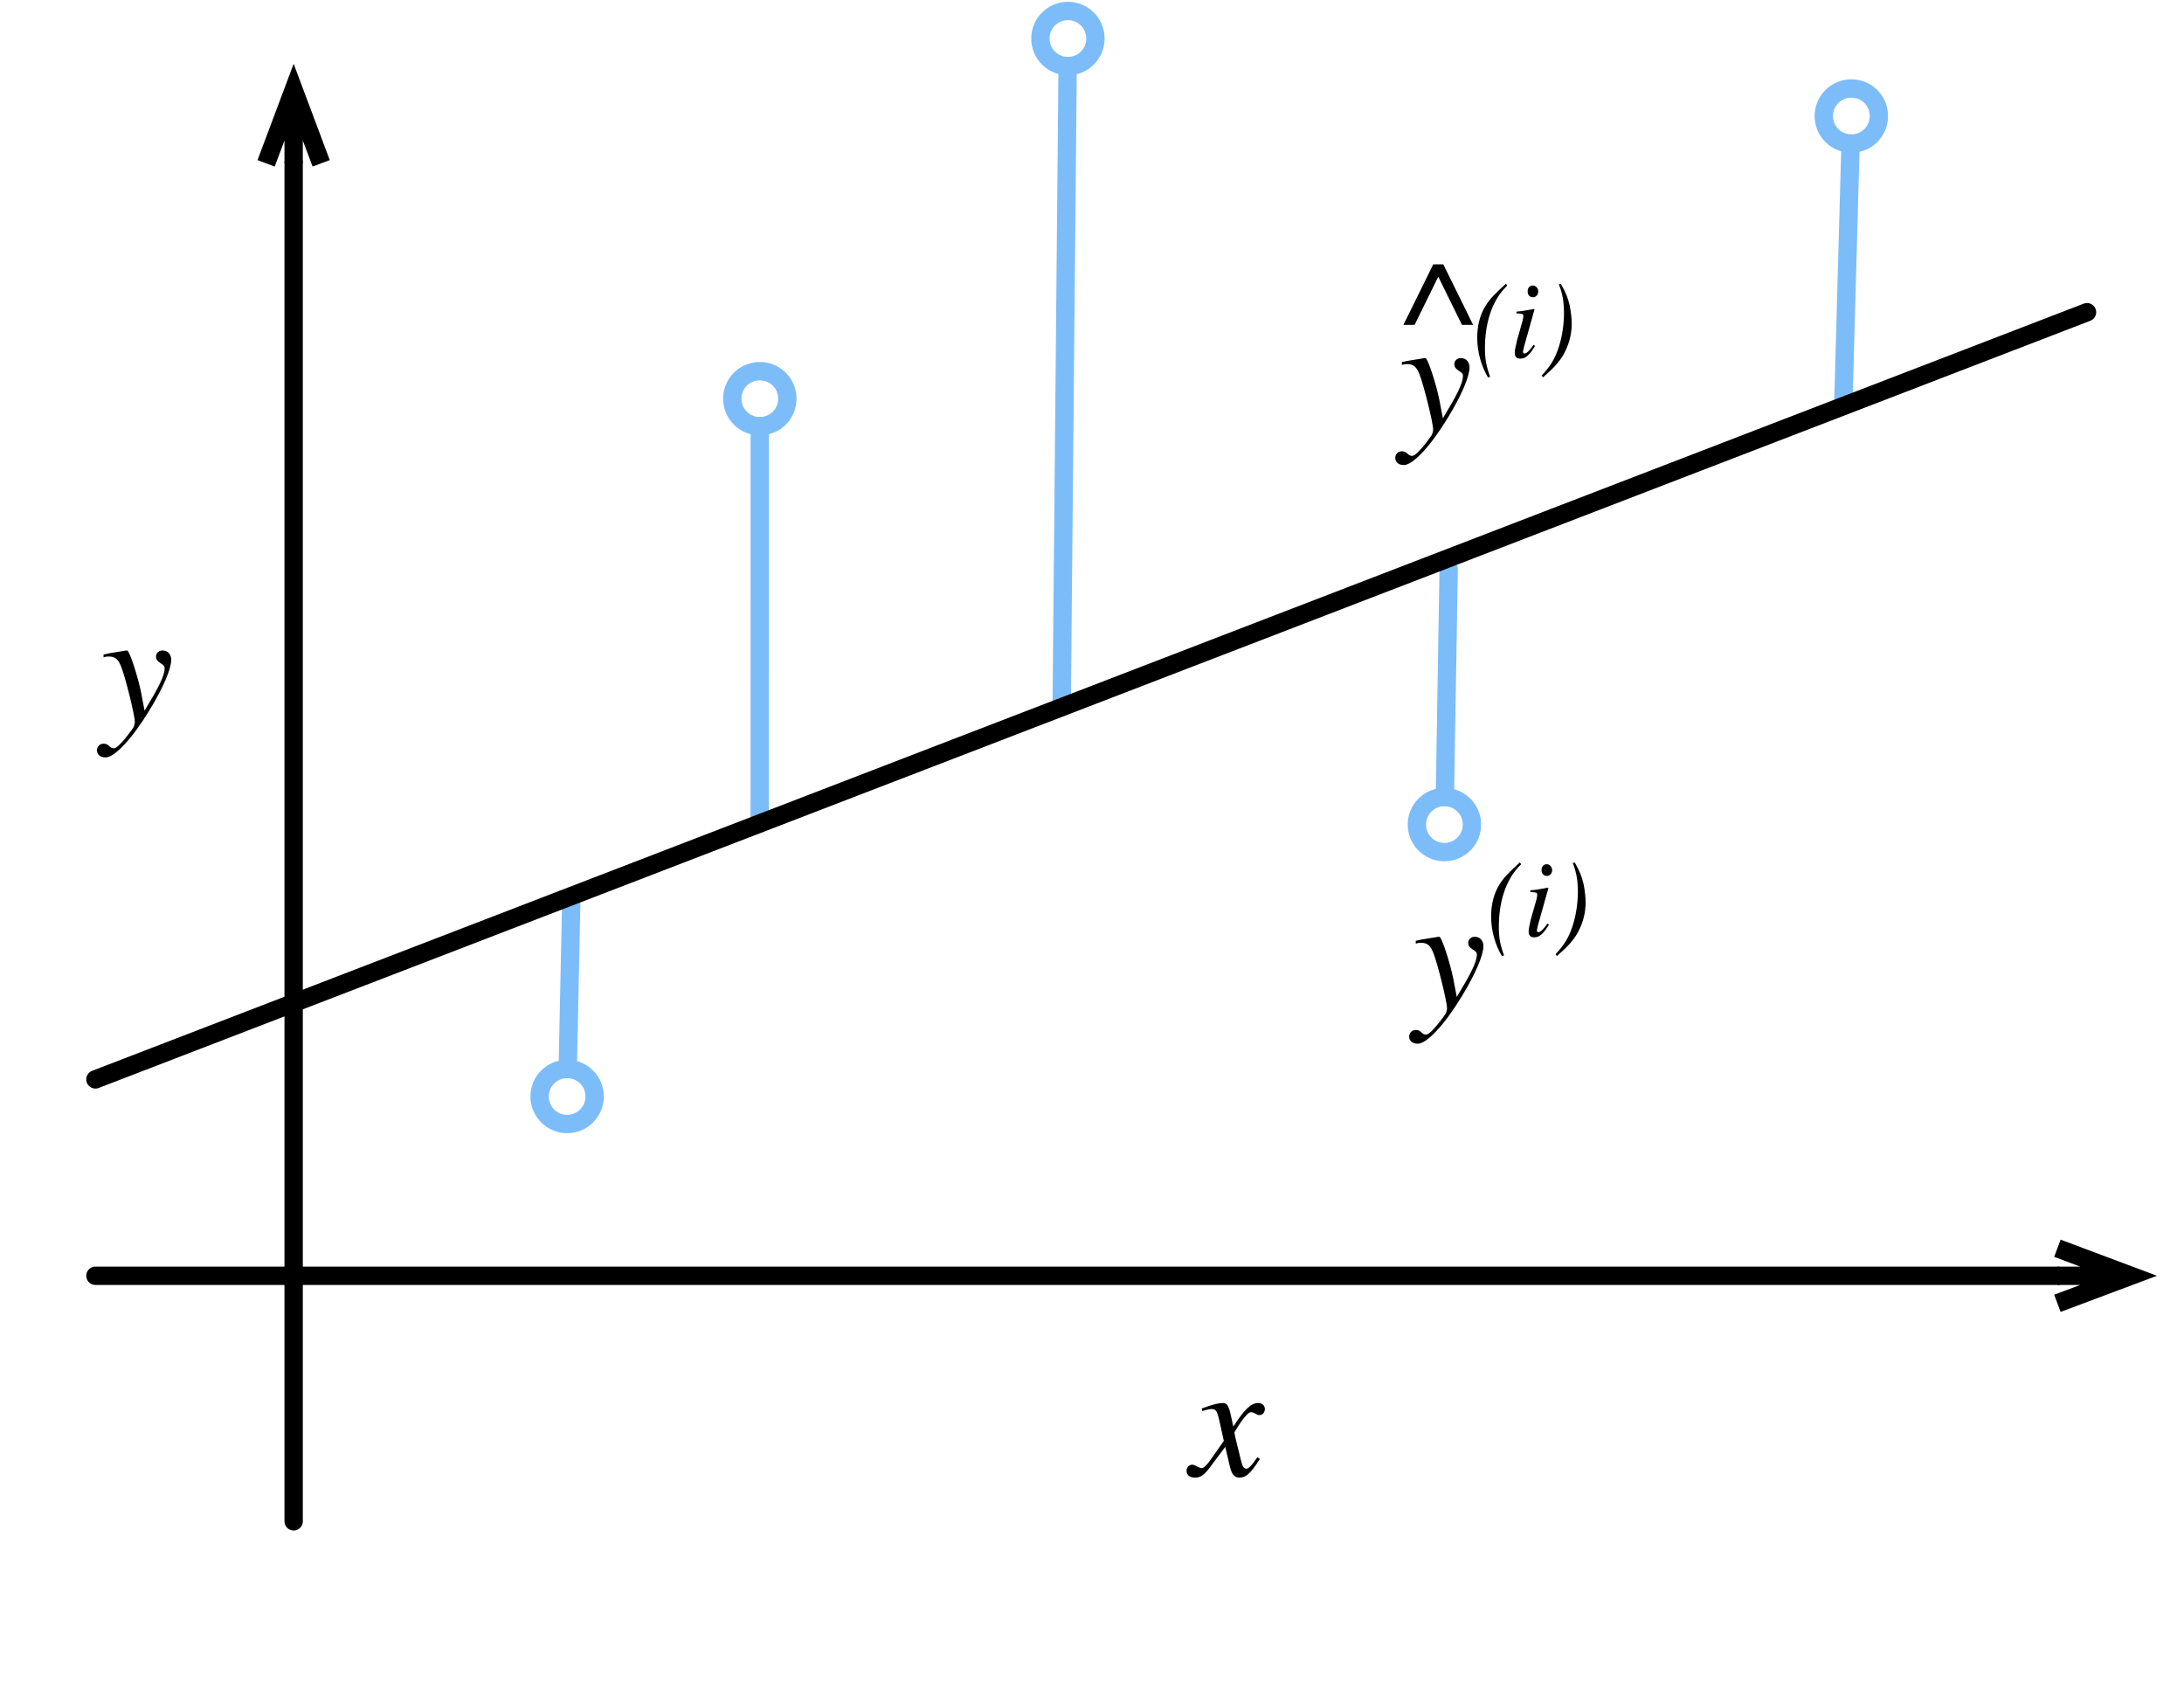
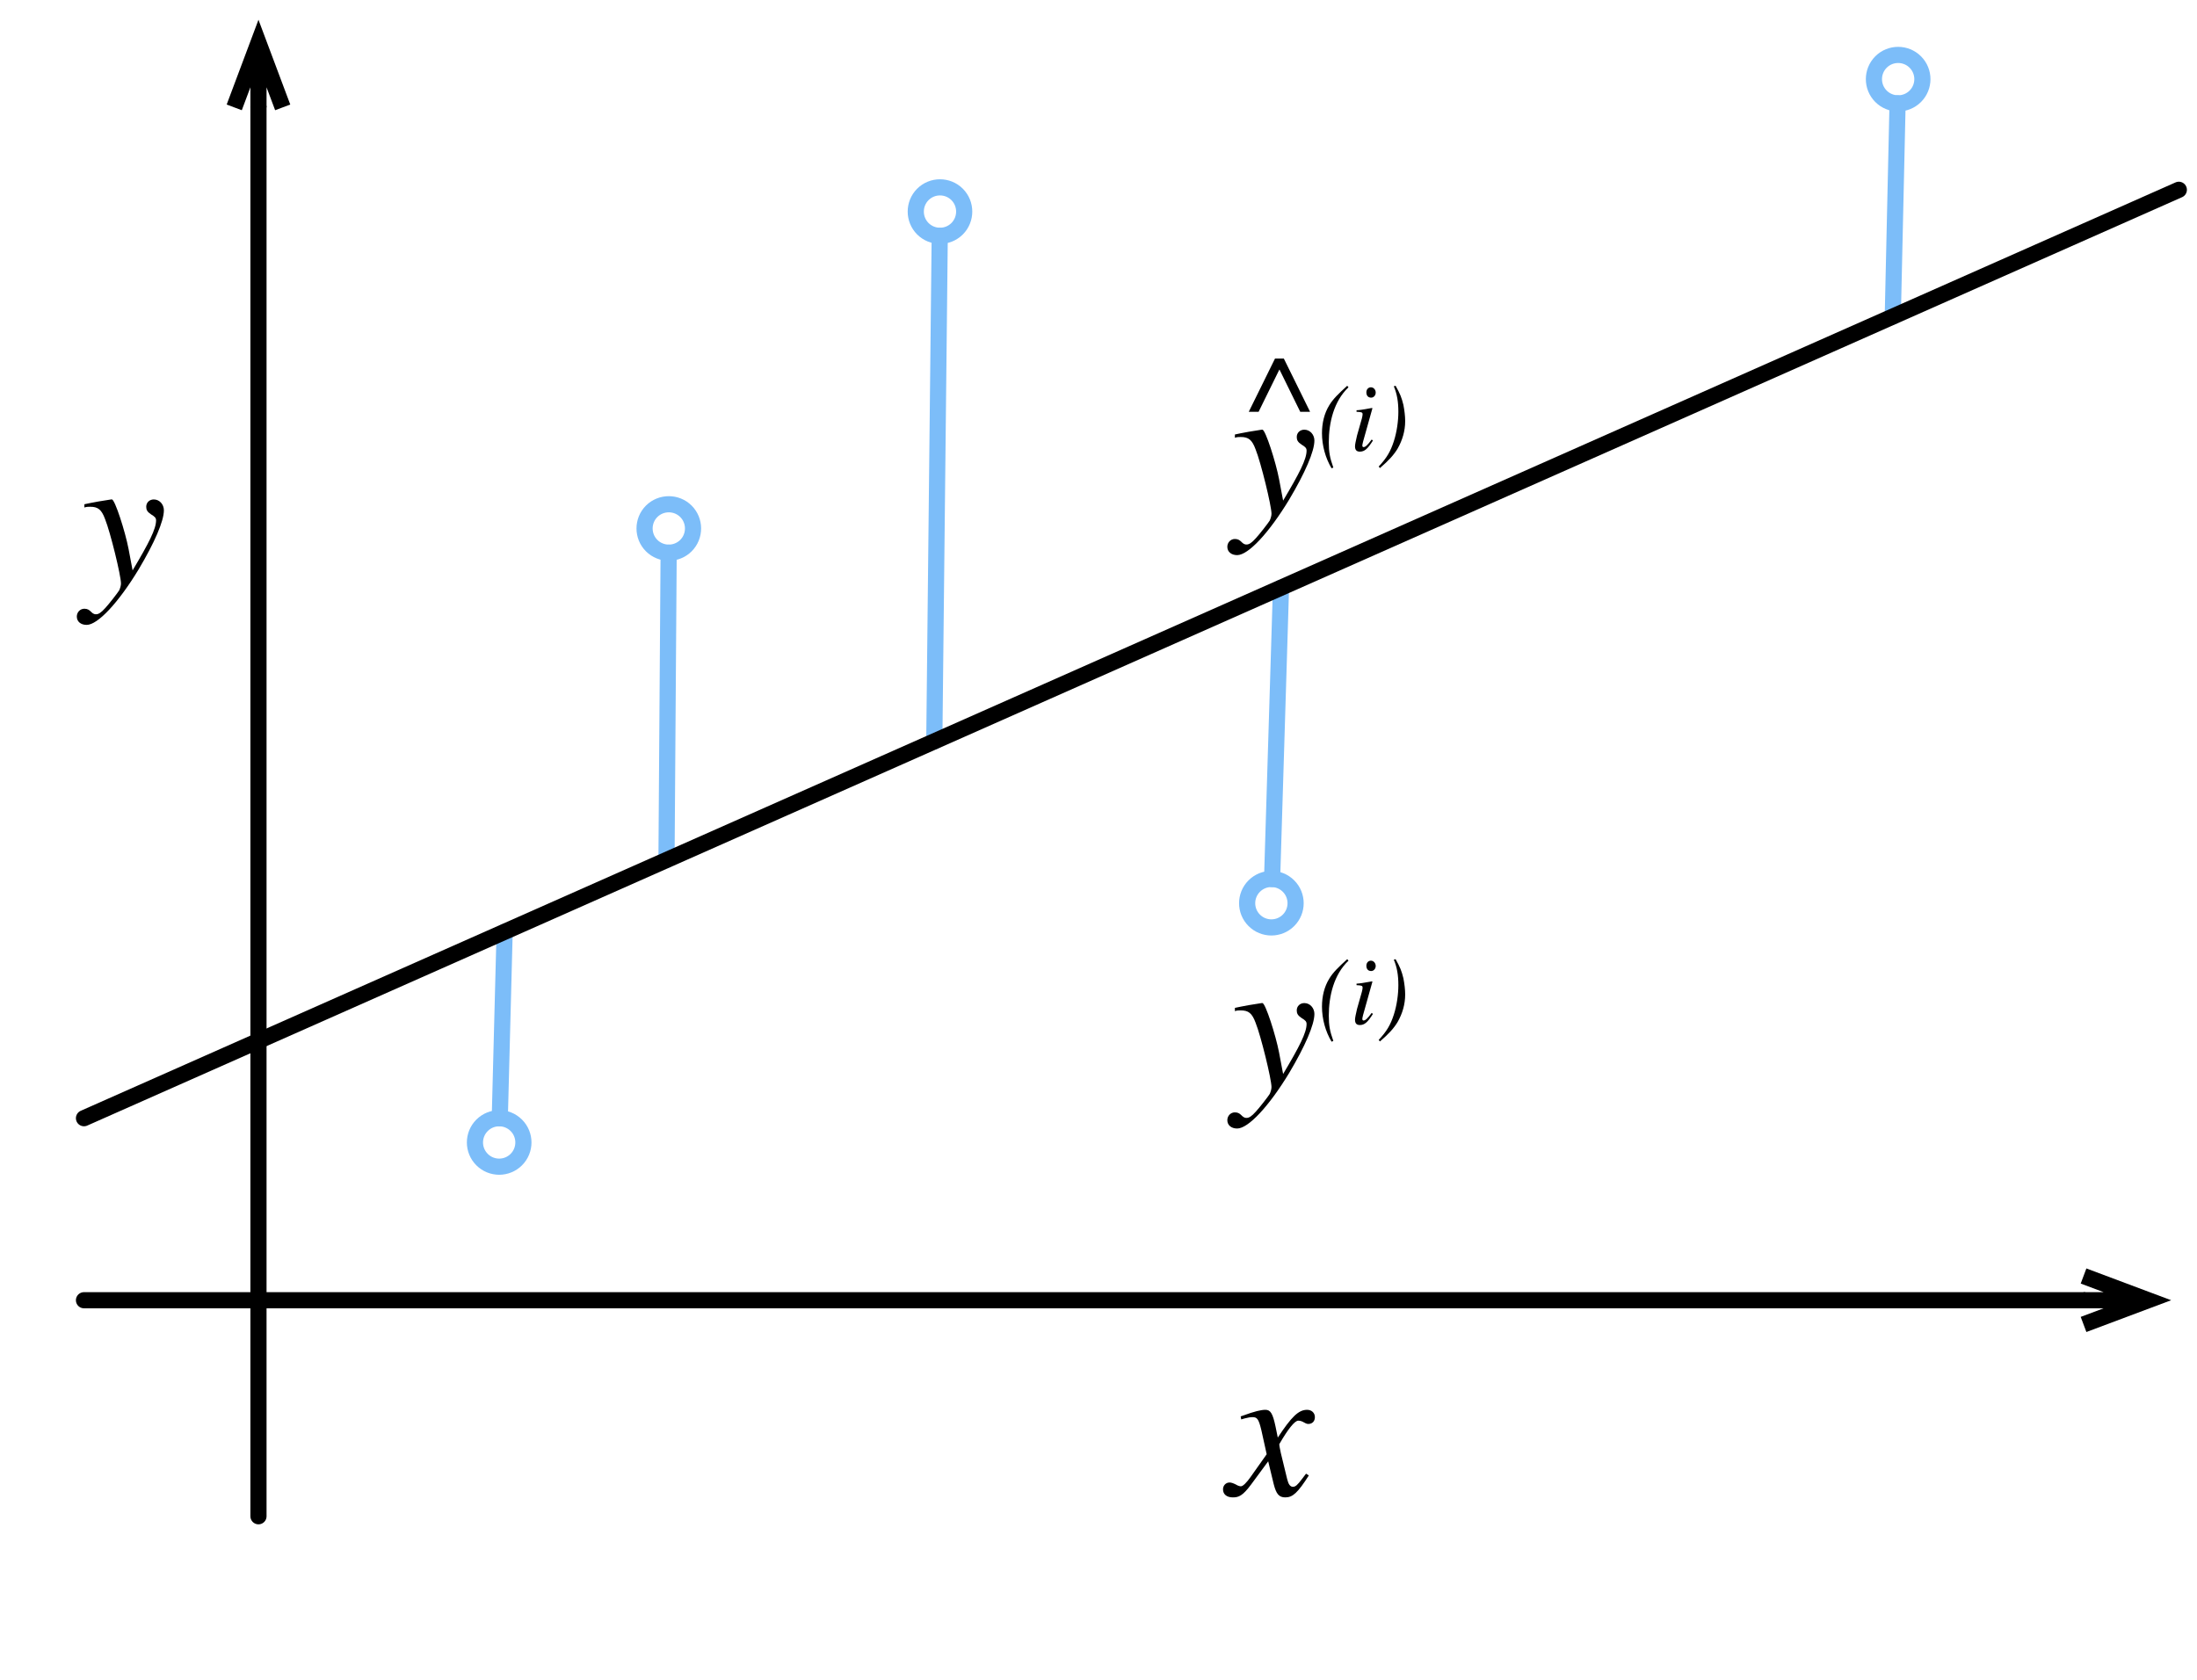
- <svg xmlns="http://www.w3.org/2000/svg" xmlns:xlink="http://www.w3.org/1999/xlink" width="119pt" height="92pt" viewBox="0 0 119 92" version="1.1">
+ <svg xmlns="http://www.w3.org/2000/svg" xmlns:xlink="http://www.w3.org/1999/xlink" width="136pt" height="104pt" viewBox="0 0 136 104" version="1.1">
  <defs>
    <g>
      <symbol overflow="visible" id="glyph0-0">
        <path style="stroke:none;" d="" />
      </symbol>
      <symbol overflow="visible" id="glyph0-1">
        <path style="stroke:none;" d="M 3.797 -2.703 L 2.172 -6 L 1.625 -6 L 0 -2.703 L 0.609 -2.703 L 1.891 -5.312 L 1.906 -5.312 L 3.188 -2.703 Z M 3.797 -2.703 " />
      </symbol>
-       <symbol overflow="visible" id="glyph0-2">
-         <path style="stroke:none;" d="M 2.188 -3.188 C 2.062 -3.812 1.953 -3.969 1.734 -3.969 C 1.516 -3.969 1.219 -3.906 0.672 -3.703 L 0.578 -3.672 L 0.609 -3.531 L 0.766 -3.578 C 0.938 -3.625 1.047 -3.641 1.109 -3.641 C 1.344 -3.641 1.406 -3.562 1.531 -3.031 L 1.781 -1.906 L 1.047 -0.859 C 0.859 -0.594 0.688 -0.422 0.578 -0.422 C 0.531 -0.422 0.438 -0.453 0.344 -0.5 C 0.234 -0.562 0.141 -0.609 0.062 -0.609 C -0.109 -0.609 -0.25 -0.453 -0.25 -0.281 C -0.25 -0.047 -0.078 0.094 0.203 0.094 C 0.484 0.094 0.672 0.016 1.062 -0.516 L 1.859 -1.578 L 2.109 -0.516 C 2.219 -0.062 2.359 0.094 2.641 0.094 C 2.984 0.094 3.219 -0.109 3.75 -0.922 L 3.609 -1.016 C 3.531 -0.922 3.5 -0.859 3.422 -0.75 C 3.219 -0.484 3.109 -0.391 3 -0.391 C 2.875 -0.391 2.797 -0.516 2.734 -0.766 L 2.438 -1.969 C 2.391 -2.188 2.359 -2.312 2.359 -2.375 C 2.766 -3.062 3.094 -3.469 3.25 -3.469 C 3.469 -3.469 3.547 -3.312 3.719 -3.312 C 3.891 -3.312 4.016 -3.453 4.016 -3.641 C 4.016 -3.828 3.875 -3.969 3.656 -3.969 C 3.266 -3.969 2.922 -3.641 2.297 -2.688 Z M 2.188 -3.188 " />
-       </symbol>
-       <symbol overflow="visible" id="glyph0-3">
-         <path style="stroke:none;" d="M 2.188 -1.672 C 2.031 -2.469 1.562 -3.969 1.422 -3.969 L 1.391 -3.969 C 0.906 -3.891 0.609 -3.844 0.422 -3.812 C 0.328 -3.781 0.234 -3.766 0.141 -3.75 L 0.141 -3.594 C 0.234 -3.625 0.312 -3.641 0.406 -3.641 C 0.781 -3.641 0.938 -3.5 1.109 -3.062 C 1.344 -2.453 1.844 -0.438 1.844 -0.078 C 1.844 0.031 1.812 0.141 1.75 0.25 C 1.688 0.359 1.281 0.891 1.109 1.062 C 0.906 1.281 0.797 1.359 0.688 1.359 C 0.453 1.359 0.453 1.109 0.141 1.109 C -0.062 1.109 -0.219 1.266 -0.219 1.469 C -0.219 1.703 -0.031 1.859 0.25 1.859 C 0.75 1.859 1.719 0.812 2.656 -0.734 C 3.406 -1.969 3.828 -2.969 3.828 -3.469 C 3.828 -3.75 3.641 -3.969 3.359 -3.969 C 3.156 -3.969 3 -3.828 3 -3.641 C 3 -3.484 3.062 -3.406 3.234 -3.281 C 3.406 -3.172 3.469 -3.125 3.469 -3 C 3.469 -2.594 3.141 -1.953 2.375 -0.688 Z M 2.188 -1.672 " />
-       </symbol>
      <symbol overflow="visible" id="glyph1-0">
        <path style="stroke:none;" d="" />
      </symbol>
      <symbol overflow="visible" id="glyph1-1">
+         <path style="stroke:none;" d="M 2.922 -4.266 C 2.75 -5.078 2.609 -5.297 2.297 -5.297 C 2.031 -5.297 1.625 -5.203 0.906 -4.938 L 0.766 -4.891 L 0.797 -4.703 L 1.016 -4.766 C 1.25 -4.828 1.391 -4.844 1.484 -4.844 C 1.781 -4.844 1.875 -4.75 2.047 -4.031 L 2.375 -2.547 L 1.391 -1.156 C 1.141 -0.797 0.906 -0.562 0.781 -0.562 C 0.703 -0.562 0.594 -0.594 0.469 -0.672 C 0.312 -0.75 0.188 -0.797 0.078 -0.797 C -0.156 -0.797 -0.328 -0.609 -0.328 -0.375 C -0.328 -0.062 -0.094 0.125 0.281 0.125 C 0.641 0.125 0.891 0.031 1.422 -0.688 L 2.469 -2.109 L 2.812 -0.688 C 2.969 -0.078 3.141 0.125 3.531 0.125 C 3.984 0.125 4.297 -0.156 4.984 -1.234 L 4.812 -1.344 C 4.719 -1.219 4.672 -1.156 4.562 -1.016 C 4.281 -0.641 4.156 -0.531 4 -0.531 C 3.828 -0.531 3.719 -0.688 3.641 -1.016 L 3.25 -2.625 C 3.188 -2.922 3.156 -3.078 3.156 -3.172 C 3.688 -4.094 4.109 -4.625 4.328 -4.625 C 4.625 -4.625 4.734 -4.422 4.953 -4.422 C 5.203 -4.422 5.359 -4.594 5.359 -4.844 C 5.359 -5.109 5.156 -5.297 4.875 -5.297 C 4.344 -5.297 3.906 -4.859 3.062 -3.578 Z M 2.922 -4.266 " />
+       </symbol>
+       <symbol overflow="visible" id="glyph1-2">
+         <path style="stroke:none;" d="M 2.922 -2.234 C 2.719 -3.297 2.078 -5.297 1.891 -5.297 L 1.844 -5.297 C 1.203 -5.203 0.797 -5.125 0.562 -5.078 C 0.438 -5.047 0.312 -5.031 0.188 -5 L 0.188 -4.797 C 0.312 -4.844 0.422 -4.844 0.547 -4.844 C 1.031 -4.844 1.25 -4.672 1.469 -4.078 C 1.797 -3.266 2.453 -0.578 2.453 -0.094 C 2.453 0.031 2.406 0.188 2.344 0.328 C 2.25 0.484 1.703 1.188 1.484 1.422 C 1.219 1.719 1.062 1.812 0.906 1.812 C 0.594 1.812 0.594 1.469 0.188 1.469 C -0.078 1.469 -0.281 1.688 -0.281 1.953 C -0.281 2.266 -0.031 2.469 0.328 2.469 C 1.016 2.469 2.297 1.094 3.547 -0.969 C 4.531 -2.625 5.109 -3.953 5.109 -4.625 C 5.109 -4.984 4.844 -5.297 4.484 -5.297 C 4.219 -5.297 4.016 -5.109 4.016 -4.844 C 4.016 -4.656 4.078 -4.531 4.312 -4.375 C 4.547 -4.234 4.625 -4.156 4.625 -4 C 4.625 -3.469 4.188 -2.609 3.172 -0.906 Z M 2.922 -2.234 " />
+       </symbol>
+       <symbol overflow="visible" id="glyph2-0">
+         <path style="stroke:none;" d="" />
+       </symbol>
+       <symbol overflow="visible" id="glyph2-1">
        <path style="stroke:none;" d="M 1.812 -4.016 C 1.266 -3.516 0.938 -3.203 0.703 -2.812 C 0.391 -2.312 0.25 -1.703 0.25 -1.078 C 0.25 -0.312 0.469 0.469 0.844 1.094 L 0.953 1.047 C 0.734 0.438 0.672 0.078 0.672 -0.516 C 0.672 -1.734 0.984 -3.062 1.891 -3.922 Z M 1.812 -4.016 " />
      </symbol>
-       <symbol overflow="visible" id="glyph1-2">
+       <symbol overflow="visible" id="glyph2-2">
        <path style="stroke:none;" d="M 1.578 -3.594 C 1.578 -3.766 1.453 -3.922 1.281 -3.922 C 1.125 -3.922 1 -3.797 1 -3.609 C 1 -3.406 1.109 -3.281 1.297 -3.281 C 1.453 -3.281 1.578 -3.422 1.578 -3.594 Z M 1.328 -0.688 C 1.078 -0.344 0.938 -0.219 0.828 -0.219 C 0.781 -0.219 0.75 -0.25 0.75 -0.312 C 0.75 -0.391 0.781 -0.469 0.797 -0.562 L 1.375 -2.625 L 1.344 -2.641 C 0.734 -2.531 0.625 -2.516 0.391 -2.5 L 0.391 -2.406 C 0.703 -2.391 0.766 -2.375 0.766 -2.25 C 0.766 -2.203 0.75 -2.094 0.719 -1.984 L 0.422 -0.938 C 0.344 -0.594 0.297 -0.391 0.297 -0.266 C 0.297 -0.047 0.391 0.062 0.594 0.062 C 0.891 0.062 1.078 -0.109 1.406 -0.625 Z M 1.328 -0.688 " />
      </symbol>
-       <symbol overflow="visible" id="glyph1-3">
+       <symbol overflow="visible" id="glyph2-3">
        <path style="stroke:none;" d="M 1.031 -3.984 C 1.234 -3.5 1.312 -3.016 1.312 -2.406 C 1.312 -1.844 1.219 -1.156 1.031 -0.578 C 0.828 0.047 0.594 0.453 0.094 0.984 L 0.172 1.078 C 0.719 0.609 1.031 0.266 1.266 -0.125 C 1.562 -0.641 1.734 -1.219 1.734 -1.828 C 1.734 -2.141 1.688 -2.5 1.625 -2.828 C 1.516 -3.281 1.422 -3.516 1.141 -4.016 Z M 1.031 -3.984 " />
      </symbol>
    </g>
  </defs>
  <g id="surface1">
    <g style="fill:rgb(0%,0%,0%);fill-opacity:1;">
-       <use xlink:href="#glyph0-1" x="76.469" y="20.4" />
+       <use xlink:href="#glyph0-1" x="77.301" y="28.2" />
    </g>
-     <path style="fill:none;stroke-width:1;stroke-linecap:round;stroke-linejoin:round;stroke:rgb(0%,0%,0%);stroke-opacity:1;stroke-miterlimit:10;" d="M 161.199 167.5 L 268.102 167.5 " transform="matrix(1,0,0,1,-156,-98)" />
-     <path style="fill:none;stroke-width:1;stroke-linecap:butt;stroke-linejoin:miter;stroke:rgb(0%,0%,0%);stroke-opacity:1;stroke-miterlimit:10;" d="M 272.102 167.5 L 268.102 167.5 M 268.102 166 L 272.102 167.5 L 268.102 169 " transform="matrix(1,0,0,1,-156,-98)" />
+     <path style="fill:none;stroke-width:1;stroke-linecap:round;stroke-linejoin:round;stroke:rgb(0%,0%,0%);stroke-opacity:1;stroke-miterlimit:10;" d="M 161.199 167.5 L 284.977 167.5 " transform="matrix(1,0,0,1,-156,-87)" />
+     <path style="fill:none;stroke-width:1;stroke-linecap:butt;stroke-linejoin:miter;stroke:rgb(0%,0%,0%);stroke-opacity:1;stroke-miterlimit:10;" d="M 288.977 167.5 L 284.977 167.5 M 284.977 166 L 288.977 167.5 L 284.977 169 " transform="matrix(1,0,0,1,-156,-87)" />
    <g style="fill:rgb(0%,0%,0%);fill-opacity:1;">
-       <use xlink:href="#glyph0-2" x="64.902" y="80.4" />
+       <use xlink:href="#glyph1-1" x="76.036" y="92.582" />
    </g>
-     <path style="fill:none;stroke-width:1;stroke-linecap:round;stroke-linejoin:round;stroke:rgb(0%,0%,0%);stroke-opacity:1;stroke-miterlimit:10;" d="M 172 180.875 L 172 106.898 " transform="matrix(1,0,0,1,-156,-98)" />
-     <path style="fill:none;stroke-width:1;stroke-linecap:butt;stroke-linejoin:miter;stroke:rgb(0%,0%,0%);stroke-opacity:1;stroke-miterlimit:10;" d="M 172 102.898 L 172 106.898 M 170.5 106.898 L 172 102.898 L 173.5 106.898 " transform="matrix(1,0,0,1,-156,-98)" />
+     <path style="fill:none;stroke-width:1;stroke-linecap:round;stroke-linejoin:round;stroke:rgb(0%,0%,0%);stroke-opacity:1;stroke-miterlimit:10;" d="M 172 180.875 L 172 93.648 " transform="matrix(1,0,0,1,-156,-87)" />
+     <path style="fill:none;stroke-width:1;stroke-linecap:butt;stroke-linejoin:miter;stroke:rgb(0%,0%,0%);stroke-opacity:1;stroke-miterlimit:10;" d="M 172 89.648 L 172 93.648 M 170.5 93.648 L 172 89.648 L 173.5 93.648 " transform="matrix(1,0,0,1,-156,-87)" />
    <g style="fill:rgb(0%,0%,0%);fill-opacity:1;">
-       <use xlink:href="#glyph0-3" x="5.502" y="39.404" />
+       <use xlink:href="#glyph1-2" x="5.036" y="36.219" />
    </g>
-     <path style="fill-rule:nonzero;fill:rgb(100%,100%,100%);fill-opacity:1;stroke-width:1;stroke-linecap:round;stroke-linejoin:round;stroke:rgb(48.586%,74.184%,97.653%);stroke-opacity:1;stroke-miterlimit:10;" d="M 198.461 118.656 C 199.047 119.242 199.047 120.195 198.461 120.781 C 197.875 121.363 196.926 121.363 196.34 120.781 C 195.754 120.195 195.754 119.242 196.34 118.656 C 196.926 118.074 197.875 118.074 198.461 118.656 " transform="matrix(1,0,0,1,-156,-98)" />
-     <path style="fill:none;stroke-width:1;stroke-linecap:round;stroke-linejoin:round;stroke:rgb(48.586%,74.184%,97.653%);stroke-opacity:1;stroke-miterlimit:10;" d="M 197.398 121.219 L 197.395 142.863 " transform="matrix(1,0,0,1,-156,-98)" />
-     <path style="fill-rule:nonzero;fill:rgb(100%,100%,100%);fill-opacity:1;stroke-width:1;stroke-linecap:round;stroke-linejoin:round;stroke:rgb(48.586%,74.184%,97.653%);stroke-opacity:1;stroke-miterlimit:10;" d="M 187.961 156.672 C 188.547 157.258 188.547 158.207 187.961 158.793 C 187.375 159.379 186.426 159.379 185.84 158.793 C 185.254 158.207 185.254 157.258 185.84 156.672 C 186.426 156.086 187.375 156.086 187.961 156.672 " transform="matrix(1,0,0,1,-156,-98)" />
-     <path style="fill:none;stroke-width:1;stroke-linecap:round;stroke-linejoin:round;stroke:rgb(48.586%,74.184%,97.653%);stroke-opacity:1;stroke-miterlimit:10;" d="M 186.934 156.234 L 187.133 146.812 " transform="matrix(1,0,0,1,-156,-98)" />
-     <path style="fill-rule:nonzero;fill:rgb(100%,100%,100%);fill-opacity:1;stroke-width:1;stroke-linecap:round;stroke-linejoin:round;stroke:rgb(48.586%,74.184%,97.653%);stroke-opacity:1;stroke-miterlimit:10;" d="M 235.762 141.859 C 236.348 142.445 236.348 143.395 235.762 143.98 C 235.176 144.566 234.227 144.566 233.641 143.98 C 233.055 143.395 233.055 142.445 233.641 141.859 C 234.227 141.273 235.176 141.273 235.762 141.859 " transform="matrix(1,0,0,1,-156,-98)" />
-     <path style="fill:none;stroke-width:1;stroke-linecap:round;stroke-linejoin:round;stroke:rgb(48.586%,74.184%,97.653%);stroke-opacity:1;stroke-miterlimit:10;" d="M 234.727 141.422 L 234.934 129 " transform="matrix(1,0,0,1,-156,-98)" />
-     <path style="fill-rule:nonzero;fill:rgb(100%,100%,100%);fill-opacity:1;stroke-width:1;stroke-linecap:round;stroke-linejoin:round;stroke:rgb(48.586%,74.184%,97.653%);stroke-opacity:1;stroke-miterlimit:10;" d="M 215.25 99.039 C 215.832 99.625 215.832 100.574 215.25 101.16 C 214.664 101.746 213.711 101.746 213.125 101.16 C 212.543 100.574 212.543 99.625 213.125 99.039 C 213.711 98.453 214.664 98.453 215.25 99.039 " transform="matrix(1,0,0,1,-156,-98)" />
-     <path style="fill:none;stroke-width:1;stroke-linecap:round;stroke-linejoin:round;stroke:rgb(48.586%,74.184%,97.653%);stroke-opacity:1;stroke-miterlimit:10;" d="M 214.172 101.602 L 213.848 136.523 " transform="matrix(1,0,0,1,-156,-98)" />
-     <path style=" stroke:none;fill-rule:nonzero;fill:rgb(100%,100%,100%);fill-opacity:1;" d="M 101.938 5.258 C 102.52 5.844 102.52 6.797 101.938 7.383 C 101.352 7.965 100.398 7.965 99.812 7.383 C 99.23 6.797 99.23 5.844 99.812 5.258 C 100.398 4.676 101.352 4.676 101.938 5.258 " />
-     <path style="fill:none;stroke-width:1;stroke-linecap:round;stroke-linejoin:round;stroke:rgb(48.586%,74.184%,97.653%);stroke-opacity:1;stroke-miterlimit:10;" d="M 257.938 103.258 C 258.52 103.844 258.52 104.797 257.938 105.383 C 257.352 105.965 256.398 105.965 255.812 105.383 C 255.227 104.797 255.227 103.844 255.812 103.258 C 256.398 102.676 257.352 102.676 257.938 103.258 " transform="matrix(1,0,0,1,-156,-98)" />
-     <path style="fill:none;stroke-width:1;stroke-linecap:round;stroke-linejoin:round;stroke:rgb(48.586%,74.184%,97.653%);stroke-opacity:1;stroke-miterlimit:10;" d="M 256.832 105.82 L 256.434 120.125 " transform="matrix(1,0,0,1,-156,-98)" />
-     <path style="fill:none;stroke-width:1;stroke-linecap:round;stroke-linejoin:round;stroke:rgb(0%,0%,0%);stroke-opacity:1;stroke-miterlimit:10;" d="M 161.199 156.801 L 269.715 115.008 " transform="matrix(1,0,0,1,-156,-98)" />
+     <path style="fill-rule:nonzero;fill:rgb(100%,100%,100%);fill-opacity:1;stroke-width:1;stroke-linecap:round;stroke-linejoin:round;stroke:rgb(48.586%,74.184%,97.653%);stroke-opacity:1;stroke-miterlimit:10;" d="M 198.461 118.656 C 199.047 119.242 199.047 120.195 198.461 120.781 C 197.875 121.363 196.926 121.363 196.34 120.781 C 195.754 120.195 195.754 119.242 196.34 118.656 C 196.926 118.074 197.875 118.074 198.461 118.656 " transform="matrix(1,0,0,1,-156,-87)" />
+     <path style="fill:none;stroke-width:1;stroke-linecap:round;stroke-linejoin:round;stroke:rgb(48.586%,74.184%,97.653%);stroke-opacity:1;stroke-miterlimit:10;" d="M 197.391 121.219 L 197.258 140.25 " transform="matrix(1,0,0,1,-156,-87)" />
+     <path style="fill-rule:nonzero;fill:rgb(100%,100%,100%);fill-opacity:1;stroke-width:1;stroke-linecap:round;stroke-linejoin:round;stroke:rgb(48.586%,74.184%,97.653%);stroke-opacity:1;stroke-miterlimit:10;" d="M 187.961 156.672 C 188.547 157.258 188.547 158.207 187.961 158.793 C 187.375 159.379 186.426 159.379 185.84 158.793 C 185.254 158.207 185.254 157.258 185.84 156.672 C 186.426 156.086 187.375 156.086 187.961 156.672 " transform="matrix(1,0,0,1,-156,-87)" />
+     <path style="fill:none;stroke-width:1;stroke-linecap:round;stroke-linejoin:round;stroke:rgb(48.586%,74.184%,97.653%);stroke-opacity:1;stroke-miterlimit:10;" d="M 186.938 156.234 L 187.238 144.691 " transform="matrix(1,0,0,1,-156,-87)" />
+     <path style="fill-rule:nonzero;fill:rgb(100%,100%,100%);fill-opacity:1;stroke-width:1;stroke-linecap:round;stroke-linejoin:round;stroke:rgb(48.586%,74.184%,97.653%);stroke-opacity:1;stroke-miterlimit:10;" d="M 235.762 141.859 C 236.348 142.445 236.348 143.395 235.762 143.98 C 235.176 144.566 234.227 144.566 233.641 143.98 C 233.055 143.395 233.055 142.445 233.641 141.859 C 234.227 141.273 235.176 141.273 235.762 141.859 " transform="matrix(1,0,0,1,-156,-87)" />
+     <path style="fill:none;stroke-width:1;stroke-linecap:round;stroke-linejoin:round;stroke:rgb(48.586%,74.184%,97.653%);stroke-opacity:1;stroke-miterlimit:10;" d="M 234.746 141.422 L 235.297 123.387 " transform="matrix(1,0,0,1,-156,-87)" />
+     <path style="fill-rule:nonzero;fill:rgb(100%,100%,100%);fill-opacity:1;stroke-width:1;stroke-linecap:round;stroke-linejoin:round;stroke:rgb(48.586%,74.184%,97.653%);stroke-opacity:1;stroke-miterlimit:10;" d="M 215.25 99.039 C 215.832 99.625 215.832 100.574 215.25 101.16 C 214.664 101.746 213.711 101.746 213.125 101.16 C 212.543 100.574 212.543 99.625 213.125 99.039 C 213.711 98.453 214.664 98.453 215.25 99.039 " transform="matrix(1,0,0,1,-156,-87)" />
+     <path style="fill:none;stroke-width:1;stroke-linecap:round;stroke-linejoin:round;stroke:rgb(48.586%,74.184%,97.653%);stroke-opacity:1;stroke-miterlimit:10;" d="M 214.172 101.602 L 213.836 132.898 " transform="matrix(1,0,0,1,-156,-87)" />
+     <path style="fill-rule:nonzero;fill:rgb(100%,100%,100%);fill-opacity:1;stroke-width:1;stroke-linecap:round;stroke-linejoin:round;stroke:rgb(48.586%,74.184%,97.653%);stroke-opacity:1;stroke-miterlimit:10;" d="M 274.562 90.84 C 275.148 91.426 275.148 92.375 274.562 92.961 C 273.977 93.547 273.023 93.547 272.438 92.961 C 271.855 92.375 271.855 91.426 272.438 90.84 C 273.023 90.254 273.977 90.254 274.562 90.84 " transform="matrix(1,0,0,1,-156,-87)" />
+     <path style="fill:none;stroke-width:1;stroke-linecap:round;stroke-linejoin:round;stroke:rgb(48.586%,74.184%,97.653%);stroke-opacity:1;stroke-miterlimit:10;" d="M 273.465 93.398 L 273.168 106.598 " transform="matrix(1,0,0,1,-156,-87)" />
+     <path style="fill:none;stroke-width:1;stroke-linecap:round;stroke-linejoin:round;stroke:rgb(0%,0%,0%);stroke-opacity:1;stroke-miterlimit:10;" d="M 161.199 156.23 L 290.875 98.75 " transform="matrix(1,0,0,1,-156,-87)" />
    <g style="fill:rgb(0%,0%,0%);fill-opacity:1;">
-       <use xlink:href="#glyph0-3" x="76.243" y="23.475" />
+       <use xlink:href="#glyph1-2" x="76.256" y="31.9" />
    </g>
    <g style="fill:rgb(0%,0%,0%);fill-opacity:1;">
-       <use xlink:href="#glyph1-1" x="80.239" y="19.475" />
-       <use xlink:href="#glyph1-2" x="82.237" y="19.475" />
-       <use xlink:href="#glyph1-3" x="83.905" y="19.475" />
+       <use xlink:href="#glyph2-1" x="81.584" y="27.9" />
+       <use xlink:href="#glyph2-2" x="83.582" y="27.9" />
+       <use xlink:href="#glyph2-3" x="85.25" y="27.9" />
    </g>
    <g style="fill:rgb(0%,0%,0%);fill-opacity:1;">
-       <use xlink:href="#glyph0-3" x="77" y="55" />
+       <use xlink:href="#glyph1-2" x="76.256" y="67.4" />
    </g>
    <g style="fill:rgb(0%,0%,0%);fill-opacity:1;">
-       <use xlink:href="#glyph1-1" x="80.996" y="51" />
-       <use xlink:href="#glyph1-2" x="82.994" y="51" />
-       <use xlink:href="#glyph1-3" x="84.662" y="51" />
+       <use xlink:href="#glyph2-1" x="81.584" y="63.4" />
+       <use xlink:href="#glyph2-2" x="83.582" y="63.4" />
+       <use xlink:href="#glyph2-3" x="85.25" y="63.4" />
    </g>
  </g>
</svg>
